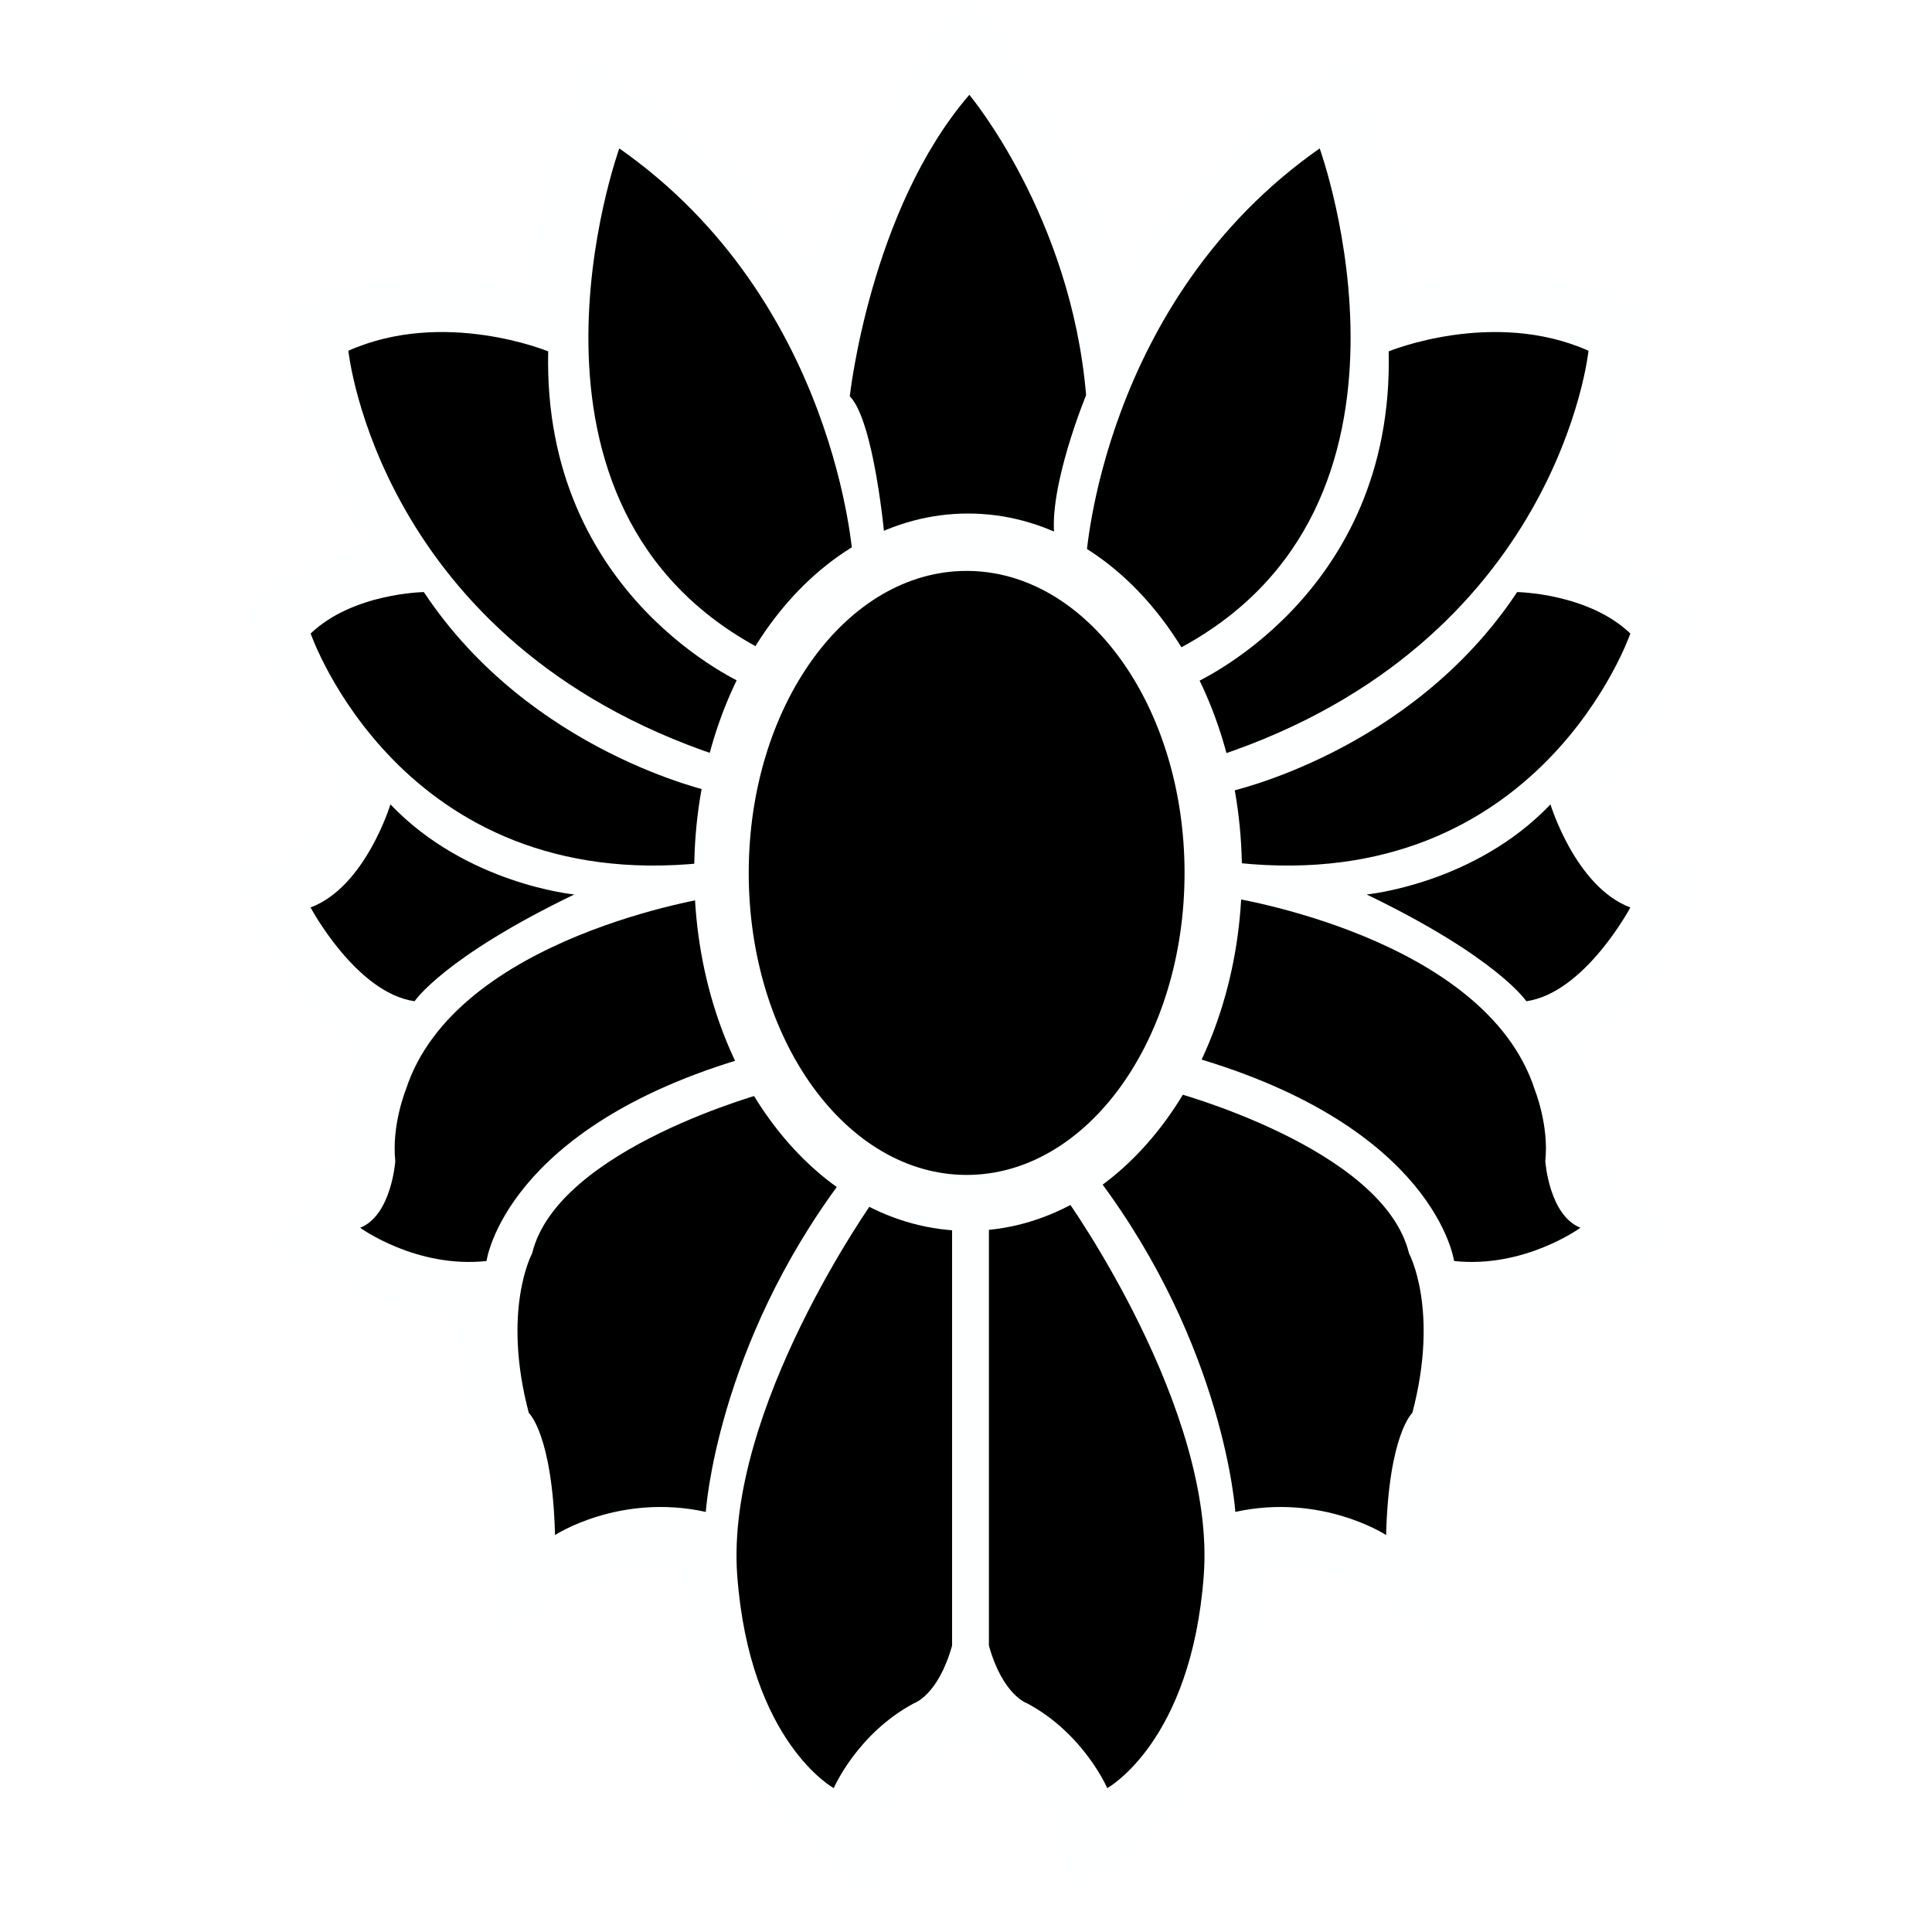
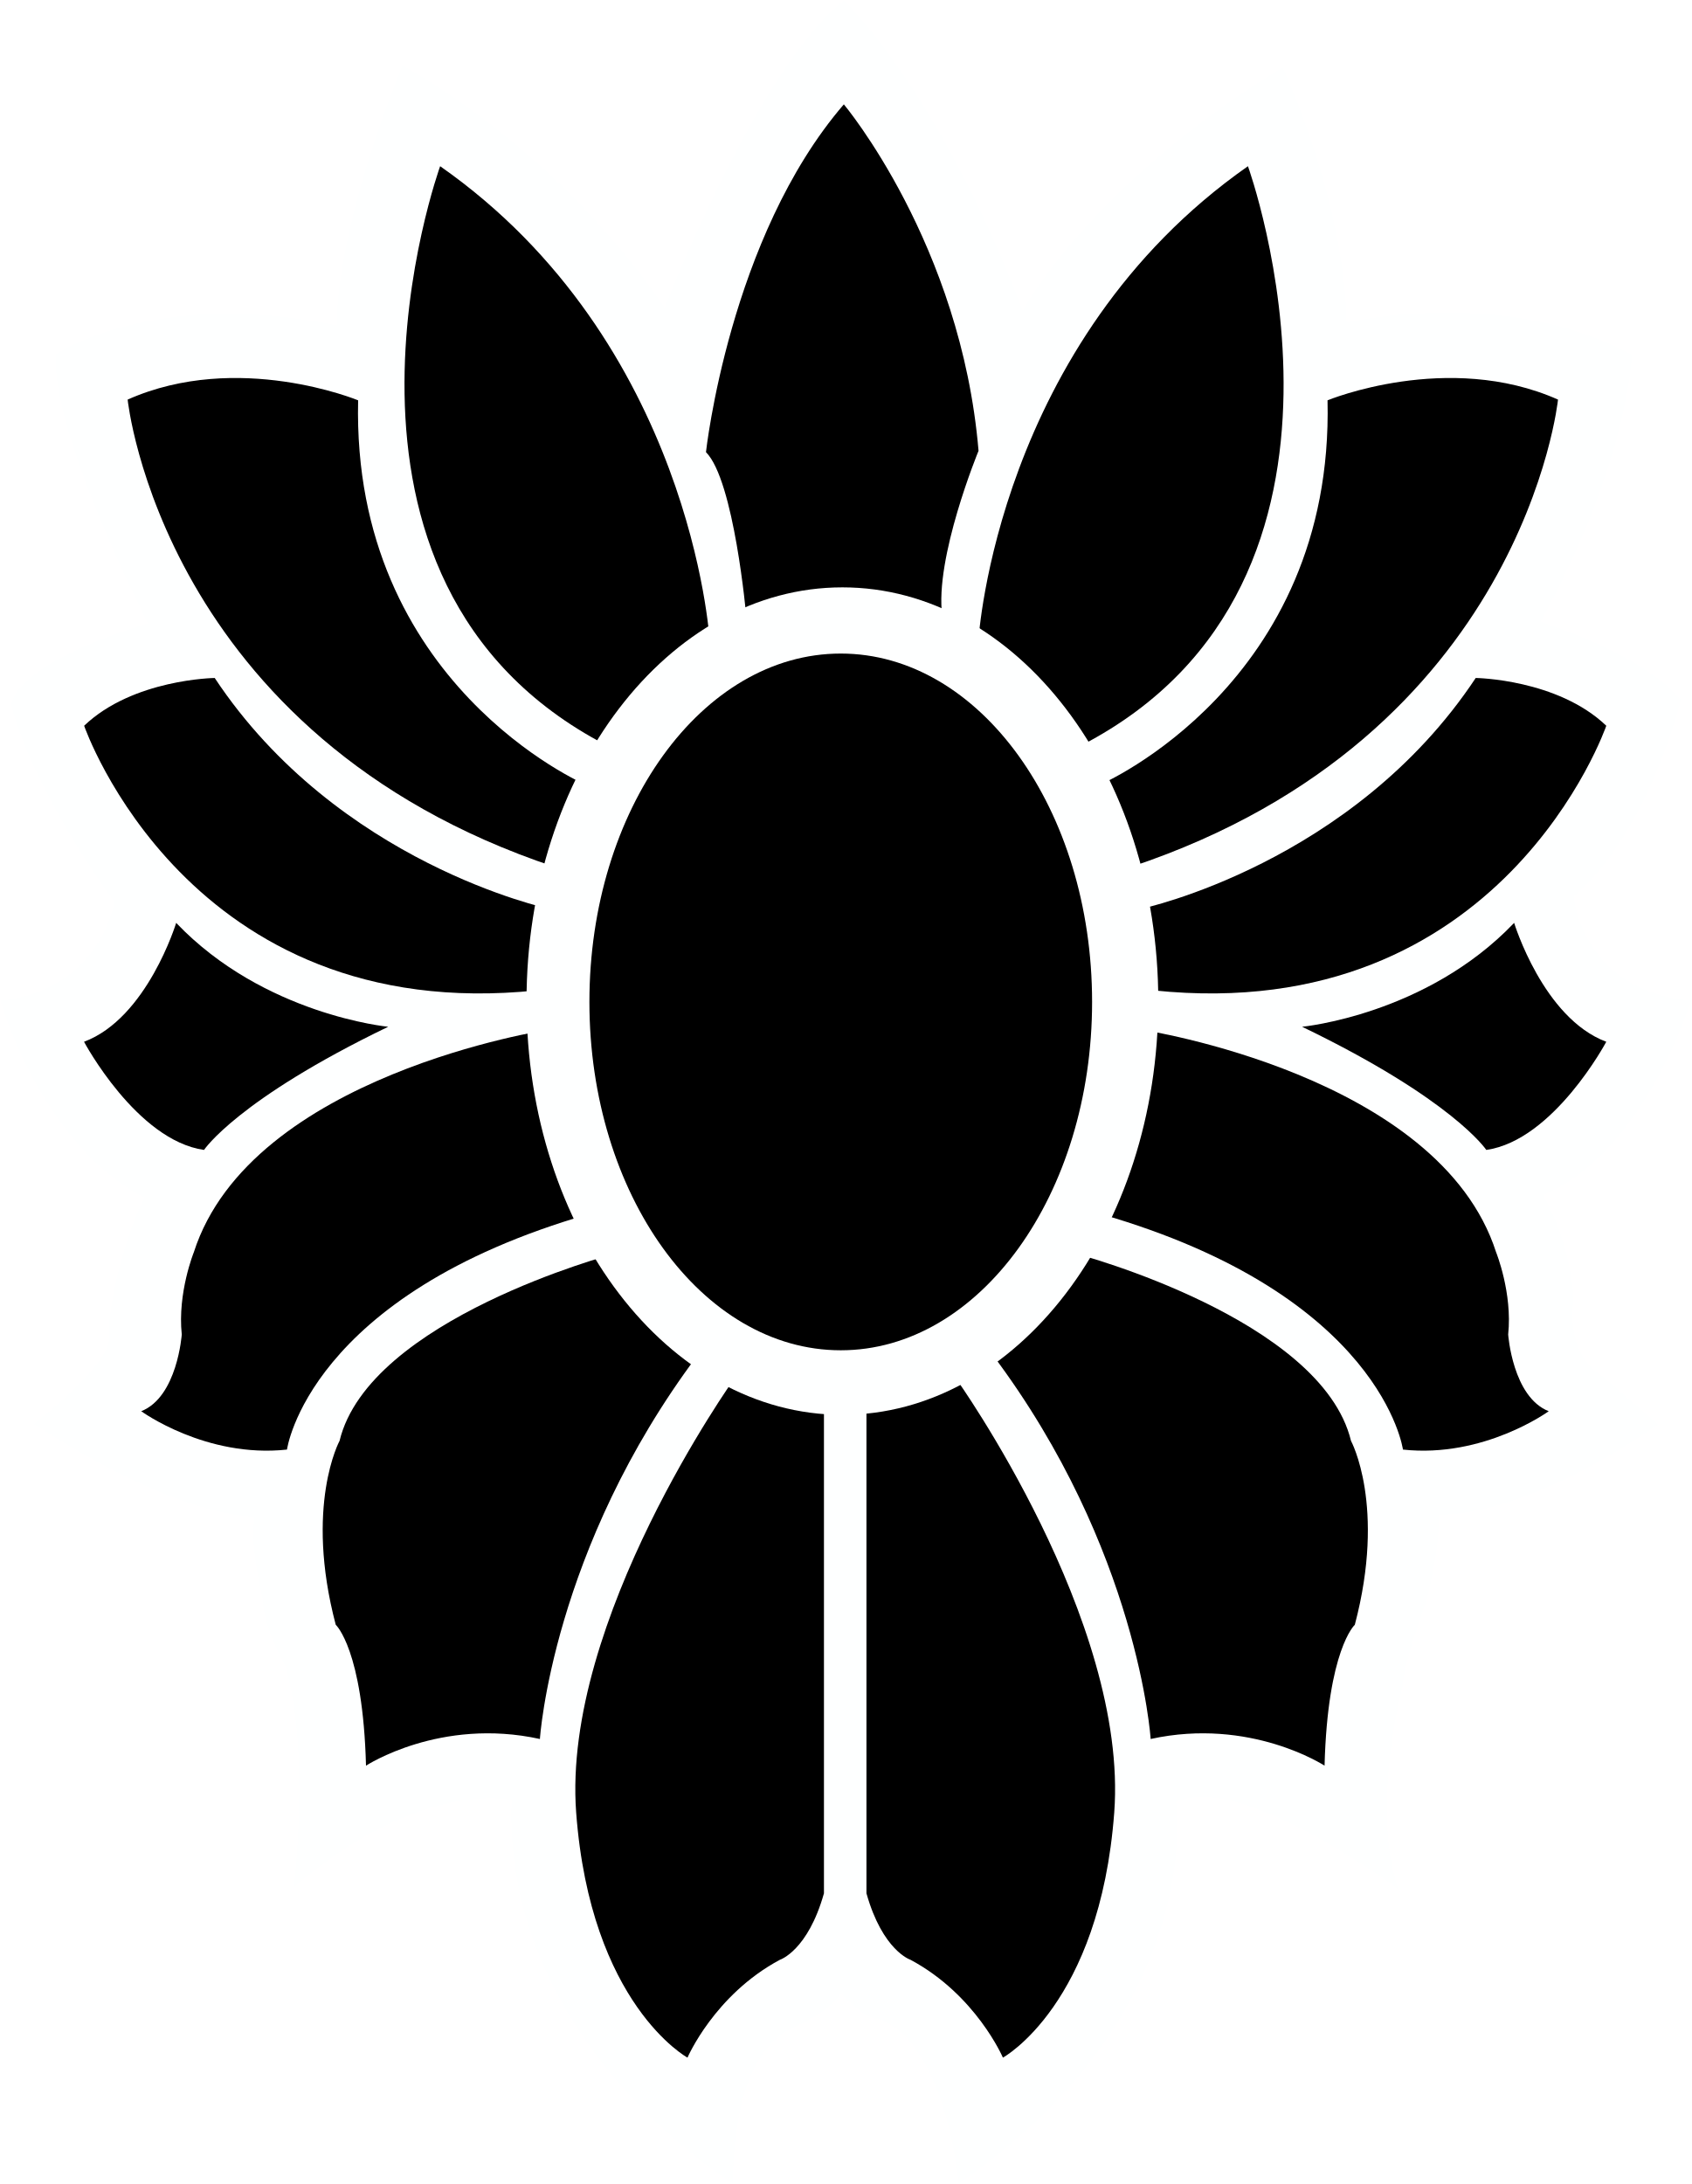
- <svg xmlns="http://www.w3.org/2000/svg" width="100%" height="100%" viewBox="0 0 1000 1000" version="1.1" xml:space="preserve" style="fill-rule:evenodd;clip-rule:evenodd;stroke-linejoin:round;stroke-miterlimit:2;">
-   <g id="C" transform="matrix(1,0,0,1,-0.94518,1.89036)">
-     <rect x="0.945" y="-1.89" width="1000" height="1000" style="fill:none;" />
+ <svg xmlns="http://www.w3.org/2000/svg" width="100%" height="100%" viewBox="0 0 759 980" version="1.1" xml:space="preserve" style="fill-rule:evenodd;clip-rule:evenodd;stroke-linejoin:round;stroke-miterlimit:2;">
+   <g id="C" transform="matrix(1,0,0,1,-123.9787,-0.35164)">
    <g transform="matrix(1,0,0,1,0.94518,-1.89036)">
      <path d="M500.26,896.664C500.26,896.664 496.256,904.641 479.802,911.622C463.348,918.602 452.378,940.613 451.88,981.962C451.88,981.962 348.169,918.747 352.656,809.906C352.656,809.906 311.272,800.288 254.929,849.151C254.929,849.151 262.408,786.825 250.94,749.429C250.94,749.429 241.467,733.474 240.968,720.011C240.968,720.011 234.486,693.087 237.478,682.616C237.478,682.616 206.235,685.109 138.255,641.231C138.255,641.231 172.988,614.306 171.99,602.34C170.993,590.373 178.472,557.964 187.946,539.515C187.946,539.515 146.561,522.884 123.127,451.261C123.127,451.261 164.013,449.942 174.483,407.062C174.483,407.062 139.082,359.694 128.113,318.808C128.113,318.808 126.617,301.357 189.442,281.911C189.442,281.911 146.063,197.646 148.057,161.248C148.057,161.248 191.935,131.331 274.205,148.284C274.205,148.284 272.211,109.891 303.623,31.61C303.623,31.61 371.933,67.509 421.295,140.306C421.295,140.306 463.017,32.572 501.753,2.522C501.753,2.522 544.403,42.475 582.001,141.772C582.001,141.772 611.284,85.859 698.589,32.507C698.589,32.507 726.354,91.541 727.323,147.018C727.323,147.018 798.293,130.285 855.367,161.502C855.367,161.502 853.847,209.632 814.289,281.297C814.289,281.297 859.581,295.056 877.353,316.269C877.353,316.269 863.02,375.604 829.195,404.559C829.195,404.559 832.635,446.701 881.94,451.287C881.94,451.287 860.727,520.085 815.435,538.431C815.435,538.431 827.475,557.924 829.195,584.87C829.195,584.87 824.829,609.209 841.719,619.421L867.053,641.417C867.053,641.417 811.115,681.91 768.6,681.91C768.6,681.91 769.994,693.062 763.025,720.94C763.025,720.94 752.57,749.515 752.57,758.576C752.57,758.576 737.934,812.241 750.48,849.877C750.48,849.877 679.39,796.908 650.815,810.847C650.815,810.847 664.754,905.531 553.241,981.962C553.241,981.962 547.89,919.744 517.765,908.283C517.765,908.283 513.208,909.93 500.26,896.664Z" style="fill:rgb(254,255,255);" />
    </g>
    <g transform="matrix(1,0,0,1,0.94518,-1.89036)">
      <path d="M511.864,634.253C511.864,634.253 532.814,633.044 552.153,620.957C552.153,620.957 629.506,729.333 623.06,815.549C616.614,901.766 573.102,925.536 573.102,925.536C573.102,925.536 561.016,897.334 531.606,881.622C531.606,881.622 519.116,877.593 511.864,851.809L511.864,634.253Z" />
    </g>
    <g transform="matrix(-1,0,0,1,1005.6,-1.89036)">
      <path d="M511.864,634.253C511.864,634.253 532.814,633.044 552.153,620.957C552.153,620.957 629.506,729.333 623.06,815.549C616.614,901.766 573.102,925.536 573.102,925.536C573.102,925.536 561.016,897.334 531.606,881.622C531.606,881.622 519.116,877.593 511.864,851.809L511.864,634.253Z" />
    </g>
    <g transform="matrix(1,0,0,1,0.94518,-1.89036)">
      <path d="M457.923,278.642C457.923,278.642 452.5,217.784 439.847,205.131C439.847,205.131 450.314,108.722 501.72,49.069C501.72,49.069 554.332,111.735 562.165,204.528C562.165,204.528 542.281,252.733 545.896,278.642C545.896,278.642 500.705,262.976 457.923,278.642Z" />
    </g>
    <g transform="matrix(1,0,0,1,0.94518,-1.89036)">
      <path d="M608.538,336.61C608.538,336.61 590.51,309.265 562.165,289.062C562.165,289.062 570.352,155.72 683.064,76.821C683.064,76.821 750.478,262.869 608.538,336.61Z" />
    </g>
    <g transform="matrix(-1,0,0,1,1004.56,-1.89036)">
      <path d="M608.538,336.61C608.538,336.61 590.51,309.265 562.165,289.062C562.165,289.062 570.352,155.72 683.064,76.821C683.064,76.821 750.478,262.869 608.538,336.61Z" />
    </g>
    <g transform="matrix(1,0,0,1,0.94518,-1.89036)">
      <path d="M630.614,391.236C630.614,391.236 633.834,384.241 616.845,354.261C616.845,354.261 721.776,309.123 718.778,181.875C718.778,181.875 772.742,159.557 822.209,181.543C822.209,181.543 806.775,332.615 630.614,391.236" />
    </g>
    <g transform="matrix(-1,0,0,1,1003.47,-1.89036)">
      <path d="M630.614,391.236C630.614,391.236 633.834,384.241 616.845,354.261C616.845,354.261 721.776,309.123 718.778,181.875C718.778,181.875 772.742,159.557 822.209,181.543C822.209,181.543 806.775,332.615 630.614,391.236" />
    </g>
    <g transform="matrix(1,0,0,1,0.94518,-1.89036)">
      <path d="M640.788,446.647C640.788,446.647 641.101,418.111 635.457,409.958C635.457,409.958 730.019,389.828 785.278,306.463C785.278,306.463 821.958,306.94 843.871,327.9C843.871,327.9 797.364,462.975 640.788,446.647Z" />
    </g>
    <g transform="matrix(-1,0,0,1,1005.61,-1.89036)">
      <path d="M640.788,446.647C640.788,446.647 641.101,418.111 635.457,409.958C635.457,409.958 730.019,389.828 785.278,306.463C785.278,306.463 821.958,306.94 843.871,327.9C843.871,327.9 797.364,462.975 640.788,446.647Z" />
    </g>
    <g transform="matrix(1,0,0,1,0.94518,-1.89036)">
      <path d="M707.365,462.971C707.365,462.971 763.113,457.684 802.521,416.354C802.521,416.354 815.537,459.126 843.871,469.699C843.871,469.699 820.303,513.913 790.026,518.238C790.026,518.238 775.128,495.65 707.365,462.971Z" />
    </g>
    <g transform="matrix(-1,0,0,1,1005.56,-1.89036)">
      <path d="M707.365,462.971C707.365,462.971 763.113,457.684 802.521,416.354C802.521,416.354 815.537,459.126 843.871,469.699C843.871,469.699 820.303,513.913 790.026,518.238C790.026,518.238 775.128,495.65 707.365,462.971Z" />
    </g>
    <g transform="matrix(1,0,0,1,0.94518,-1.89036)">
      <path d="M818.041,635.48C818.041,635.48 789.022,656.63 752.624,652.695C752.624,652.695 743.226,583.344 616.845,546.946C616.845,546.946 634.367,532.19 635.457,464.314C635.457,464.314 768.856,484.48 794.432,564.161C794.432,564.161 801.81,582.36 799.843,601.05C799.843,601.05 801.81,629.086 818.041,635.48Z" />
    </g>
    <g transform="matrix(-1,0,0,1,1005.39,-1.89036)">
      <path d="M818.041,635.48C818.041,635.48 789.022,656.63 752.624,652.695C752.624,652.695 743.226,583.344 616.845,546.946C616.845,546.946 634.367,532.19 635.457,464.314C635.457,464.314 768.856,484.48 794.432,564.161C794.432,564.161 801.81,582.36 799.843,601.05C799.843,601.05 801.81,629.086 818.041,635.48Z" />
    </g>
    <g transform="matrix(1,0,0,1,0.94518,-1.89036)">
      <path d="M717.443,794.53C717.443,794.53 684.164,772.726 639.405,782.559C639.405,782.559 633.978,697.438 568.568,610.269C568.568,610.269 601.059,586.8 606.617,564.997C606.617,564.997 716.062,594.068 729.315,648.791C729.315,648.791 745.133,677.862 731.025,731.302C731.025,731.302 718.825,742.388 717.443,794.53Z" />
    </g>
    <g transform="matrix(-1,0,0,1,1005.67,-1.89036)">
      <path d="M717.443,794.53C717.443,794.53 684.164,772.726 639.405,782.559C639.405,782.559 633.978,697.438 568.568,610.269C568.568,610.269 601.059,586.8 606.617,564.997C606.617,564.997 716.062,594.068 729.315,648.791C729.315,648.791 745.133,677.862 731.025,731.302C731.025,731.302 718.825,742.388 717.443,794.53Z" />
    </g>
    <g transform="matrix(0.998991,0,0,0.73932,-124.819,-75.2833)">
      <ellipse cx="627.469" cy="709.899" rx="141.897" ry="251.11" style="fill:rgb(254,255,255);" />
    </g>
    <g transform="matrix(0.794886,0,0,0.622506,2.50807,8.01416)">
      <ellipse cx="627.469" cy="709.899" rx="141.897" ry="251.11" />
    </g>
  </g>
</svg>
